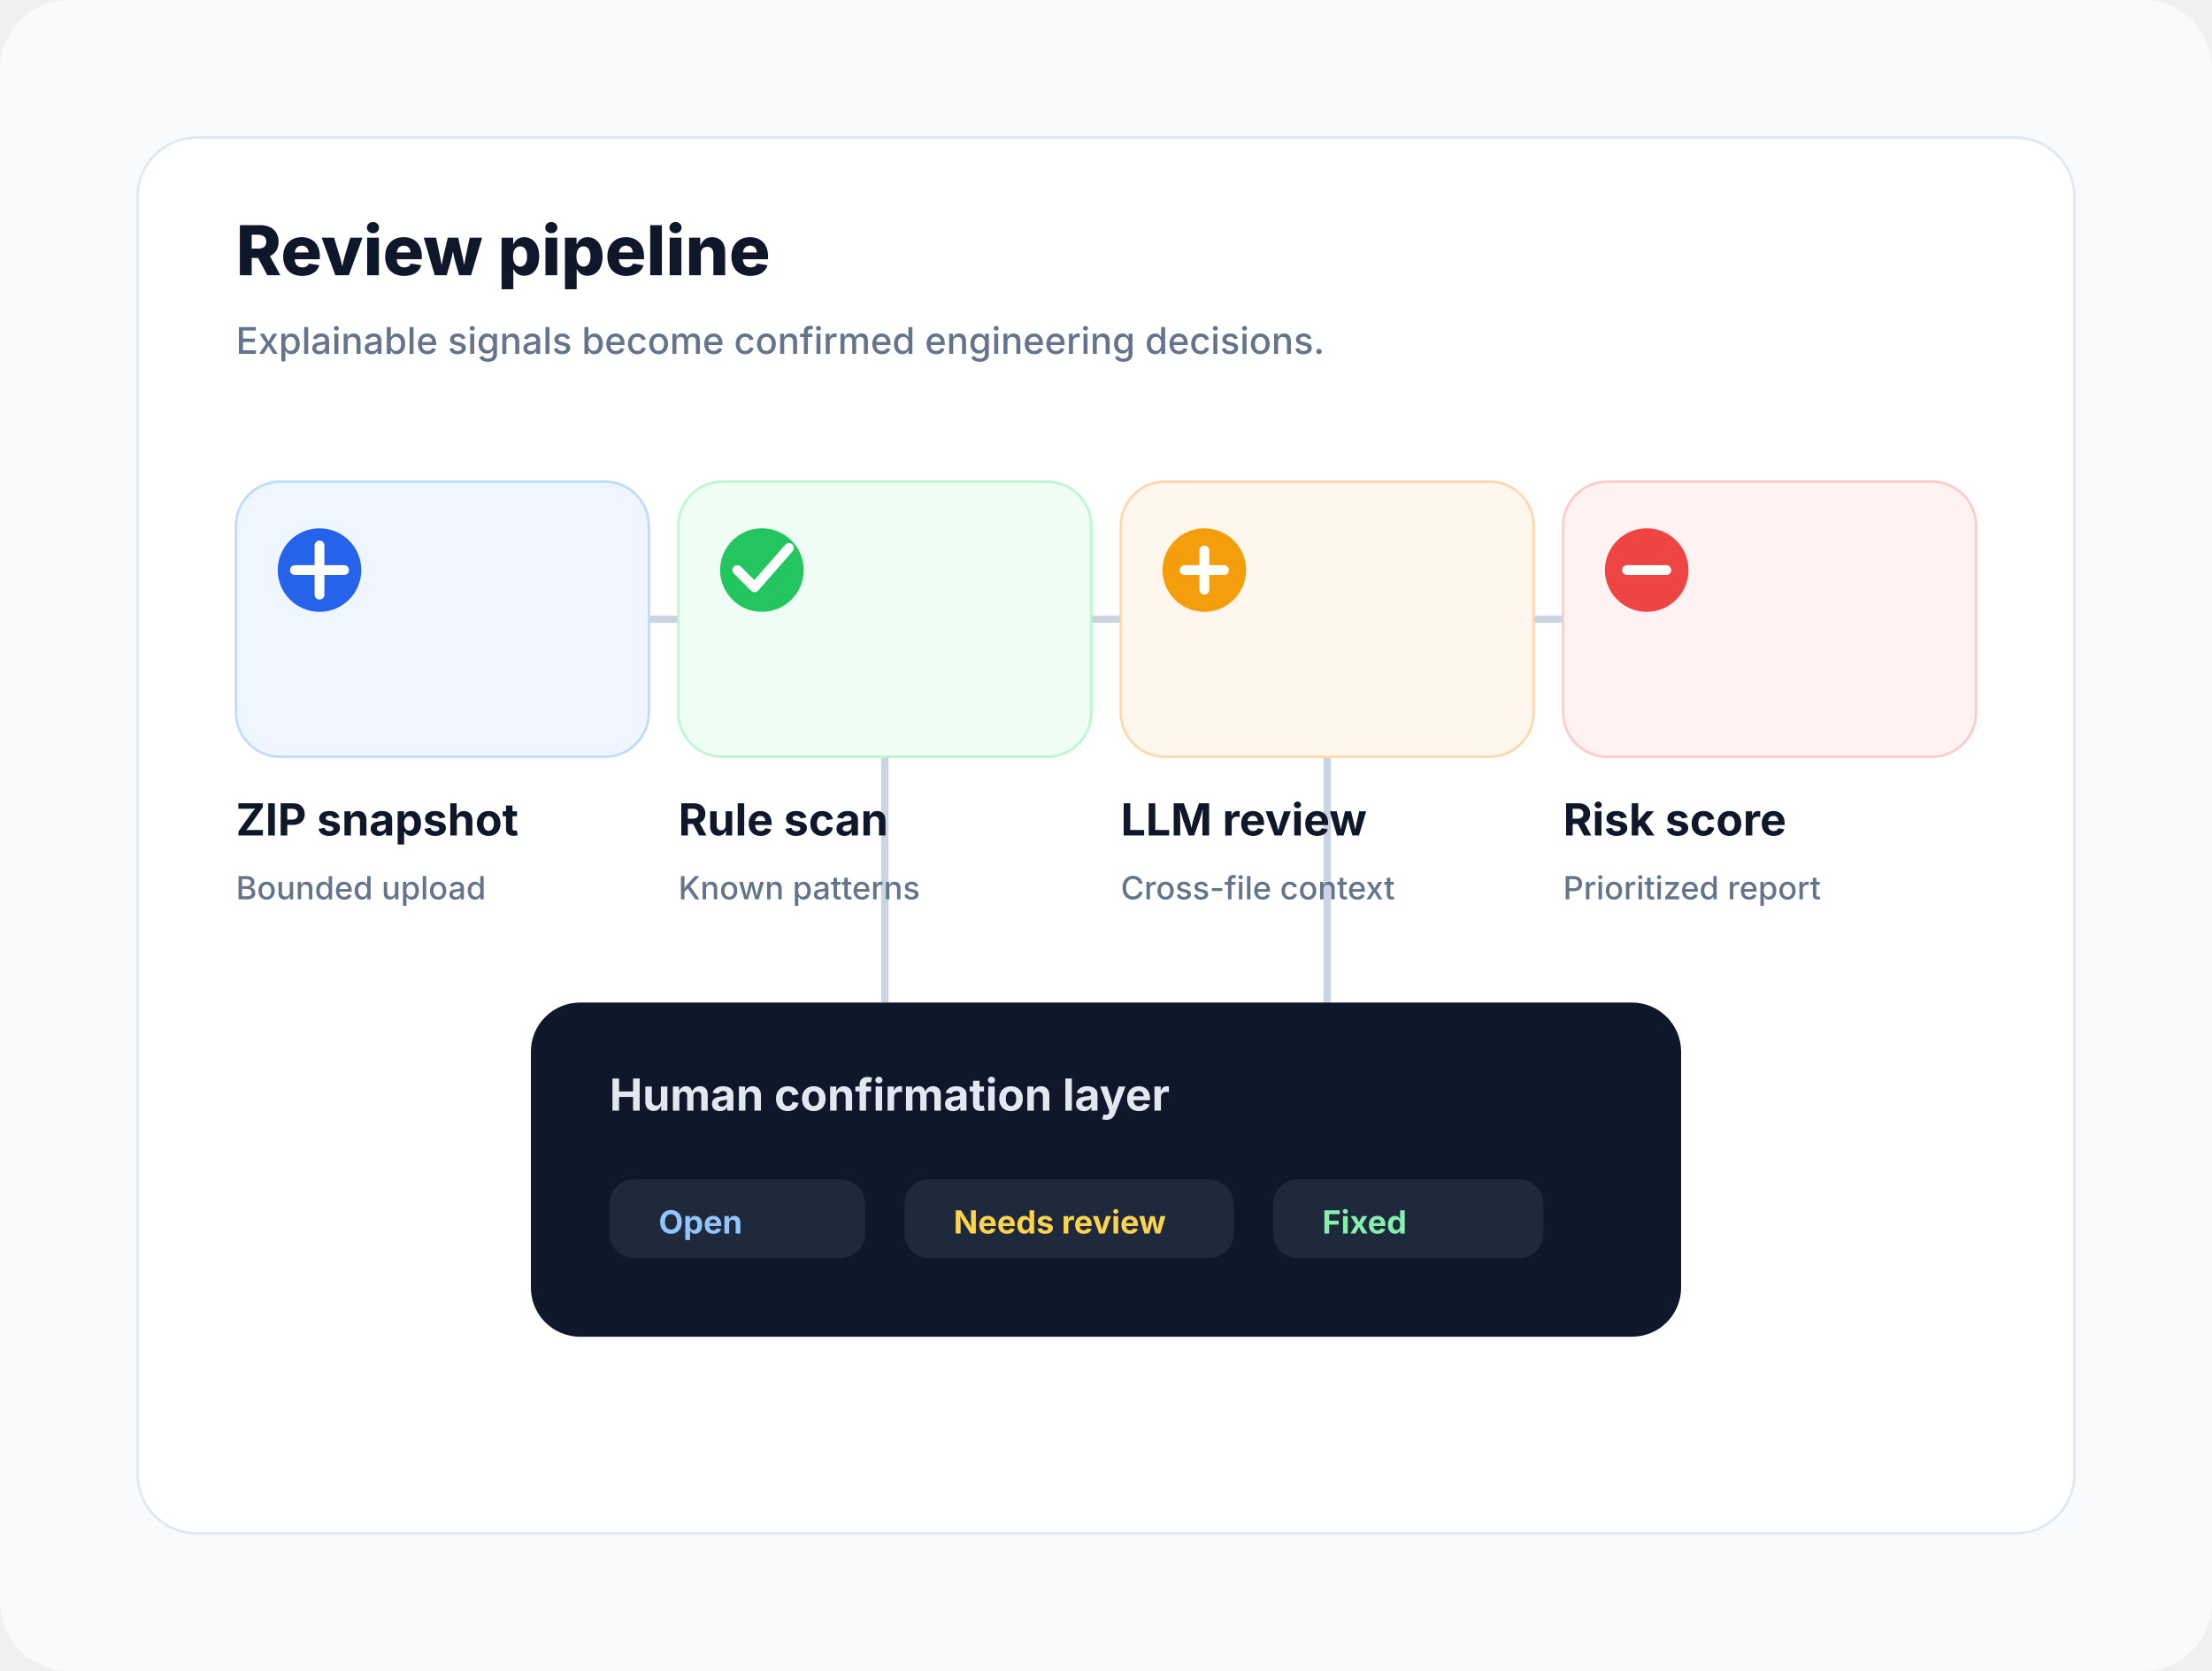
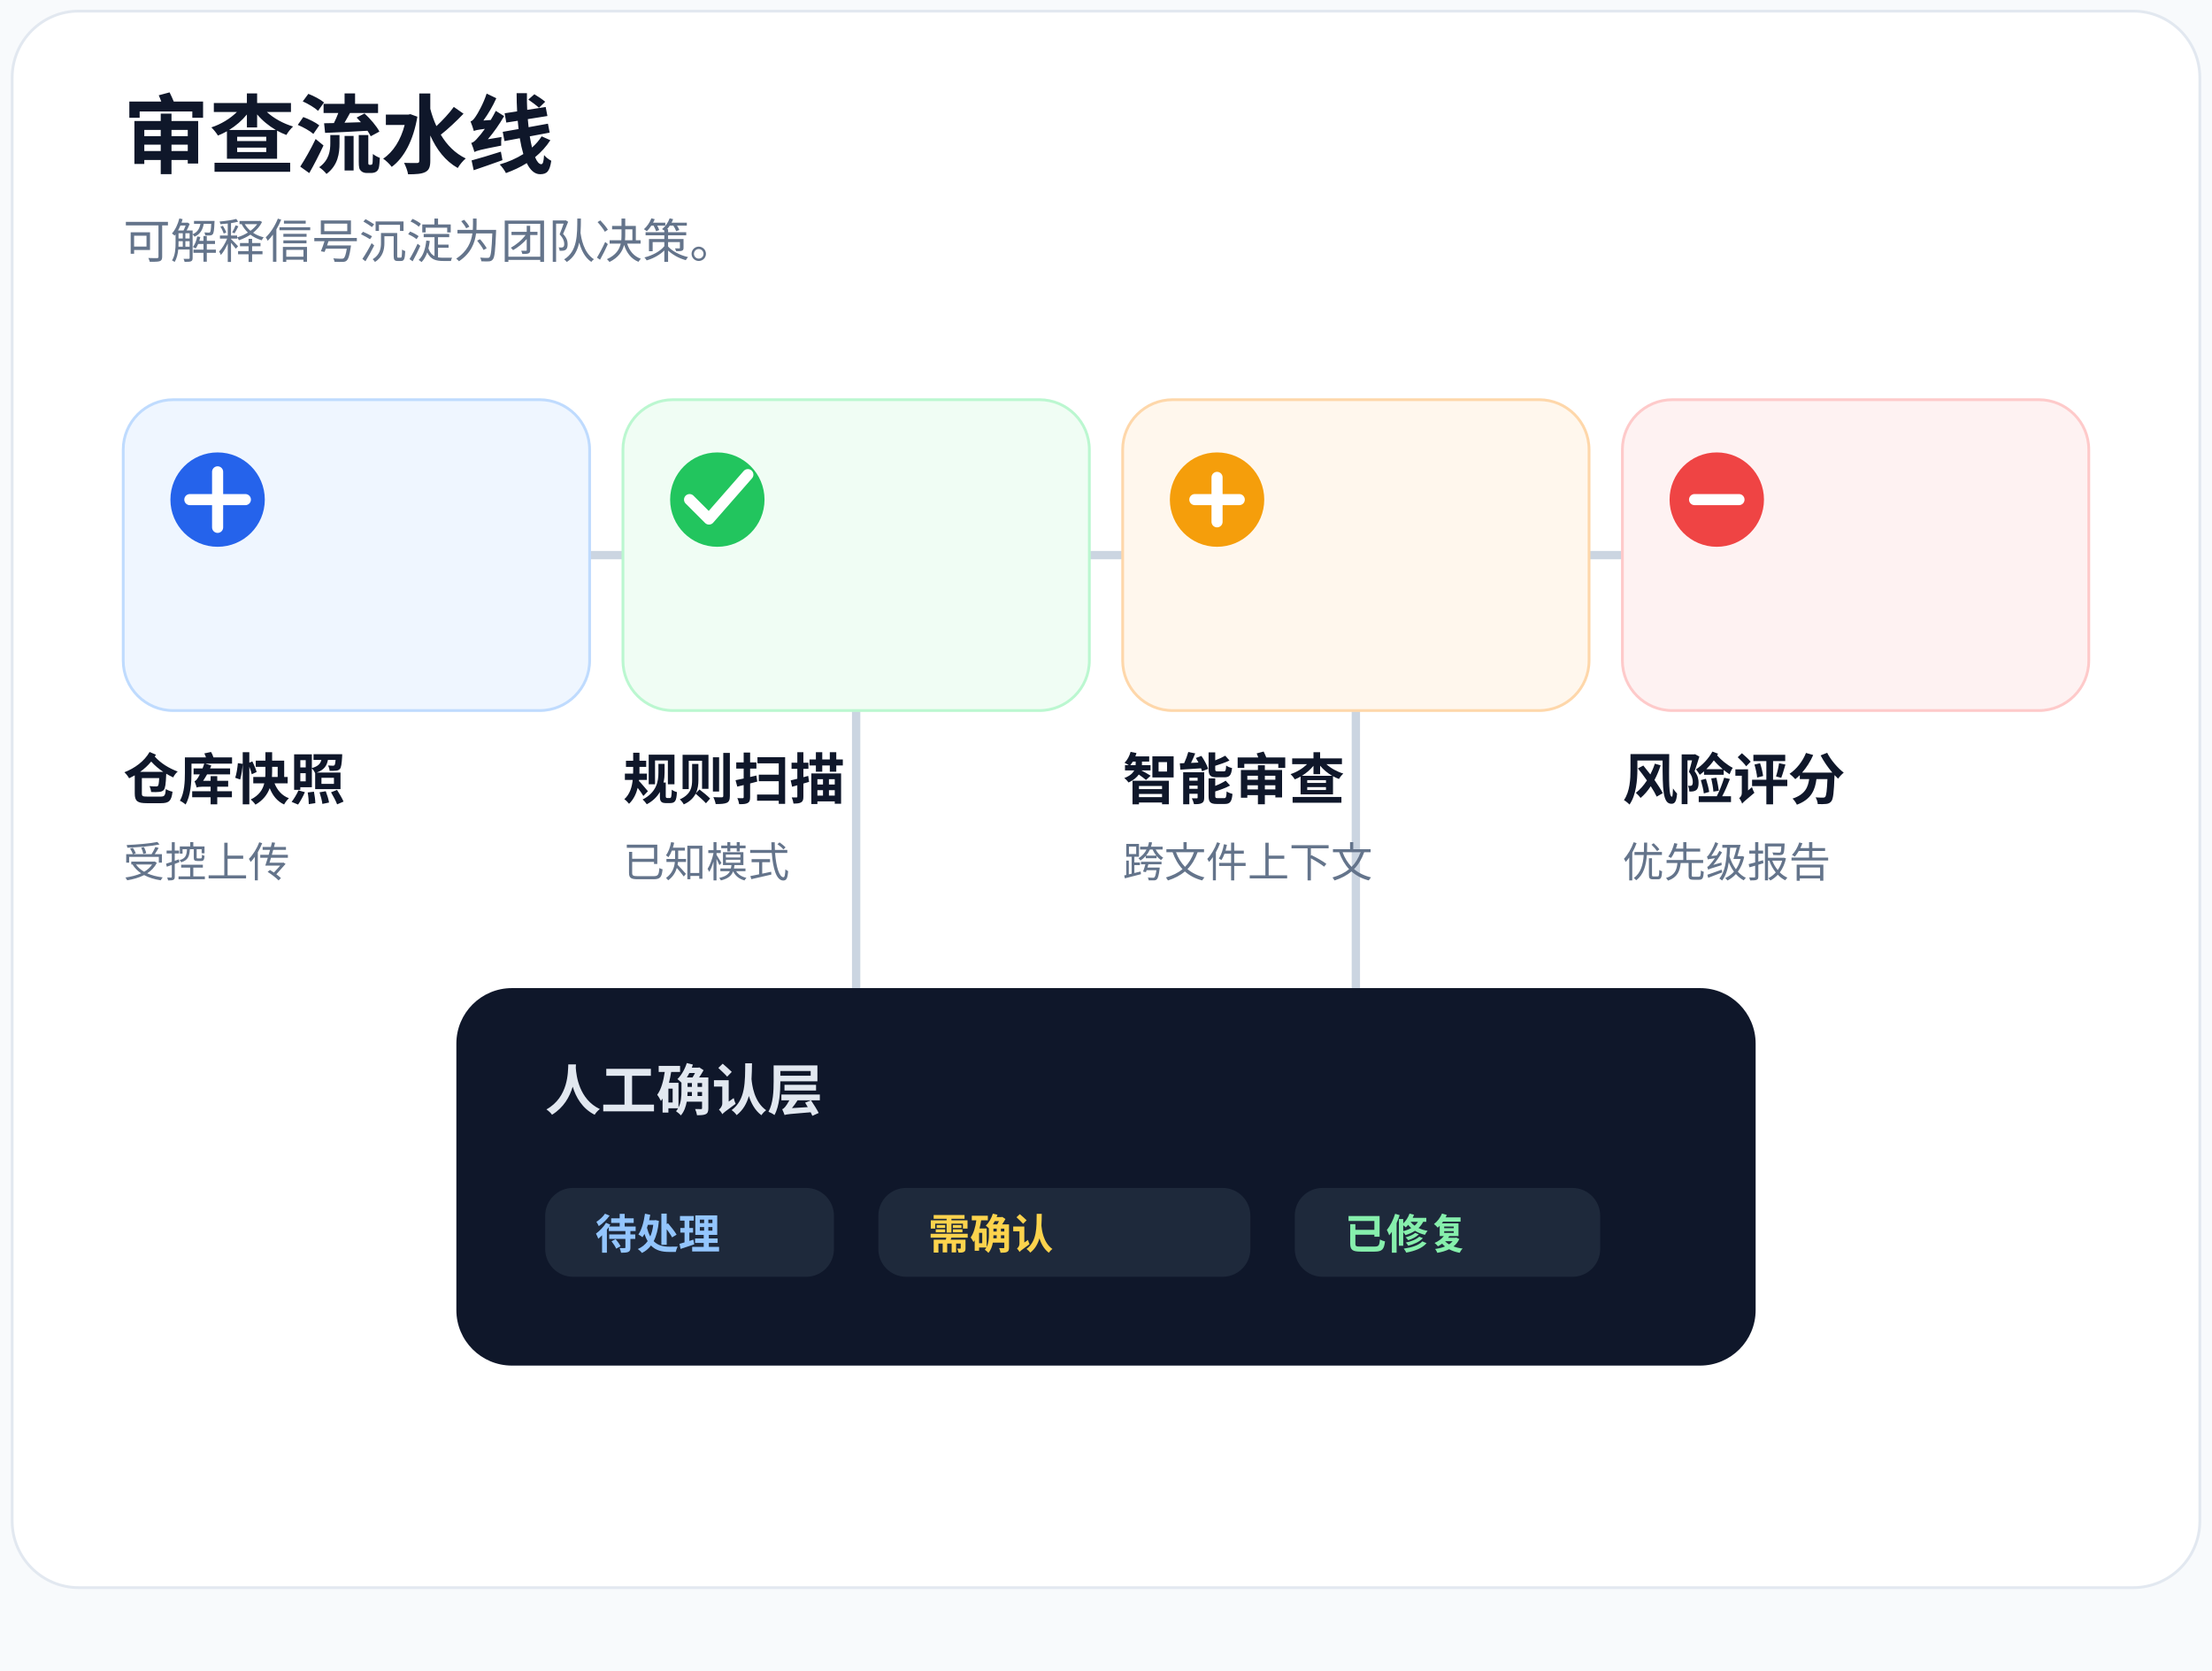
- <svg xmlns="http://www.w3.org/2000/svg" width="900" height="680" viewBox="0 0 900 680" fill="none" role="img" aria-labelledby="title desc">
+ <svg xmlns="http://www.w3.org/2000/svg" width="900" height="680" viewBox="52 52 796 602" fill="none" role="img" aria-labelledby="title desc">
  <rect width="900" height="680" rx="28" fill="#F8FAFC" />
  <rect x="56" y="56" width="788" height="568" rx="24" fill="white" stroke="#E2E8F0" />
-   <text x="96" y="112" fill="#0F172A" font-family="Inter, Arial, sans-serif" font-size="28" font-weight="800">Review pipeline</text>
-   <text x="96" y="144" fill="#64748B" font-family="Inter, Arial, sans-serif" font-size="15" font-weight="500">Explainable signals become confirmed engineering decisions.</text>
+   <text x="96" y="112" fill="#0F172A" font-family="Microsoft YaHei, Noto Sans SC, Arial, sans-serif" font-size="31" font-weight="800">审查流水线</text>
+   <text x="96" y="145" fill="#64748B" font-family="Microsoft YaHei, Noto Sans SC, Arial, sans-serif" font-size="17" font-weight="500">可解释信号沉淀为团队决策。</text>
  <g stroke="#CBD5E1" stroke-width="3">
    <path d="M180 252H720" />
    <path d="M360 252V408" />
    <path d="M540 252V408" />
  </g>
  <g>
    <rect x="96" y="196" width="168" height="112" rx="18" fill="#EFF6FF" stroke="#BFDBFE" />
    <circle cx="130" cy="232" r="17" fill="#2563EB" />
    <path d="M120 232H140M130 222V242" stroke="white" stroke-width="4" stroke-linecap="round" />
-     <text x="96" y="340" fill="#0F172A" font-family="Inter, Arial, sans-serif" font-size="18" font-weight="700">ZIP snapshot</text>
-     <text x="96" y="366" fill="#64748B" font-family="Inter, Arial, sans-serif" font-size="13" font-weight="500">Bounded upload</text>
+     <text x="96" y="340" fill="#0F172A" font-family="Microsoft YaHei, Noto Sans SC, Arial, sans-serif" font-size="20" font-weight="700">仓库快照</text>
+     <text x="96" y="368" fill="#64748B" font-family="Microsoft YaHei, Noto Sans SC, Arial, sans-serif" font-size="15" font-weight="500">受控上传</text>
    <rect x="276" y="196" width="168" height="112" rx="18" fill="#F0FDF4" stroke="#BBF7D0" />
    <circle cx="310" cy="232" r="17" fill="#22C55E" />
    <path d="M300 232L307 239L321 223" stroke="white" stroke-width="4" stroke-linecap="round" stroke-linejoin="round" />
-     <text x="276" y="340" fill="#0F172A" font-family="Inter, Arial, sans-serif" font-size="18" font-weight="700">Rule scan</text>
-     <text x="276" y="366" fill="#64748B" font-family="Inter, Arial, sans-serif" font-size="13" font-weight="500">Known patterns</text>
+     <text x="276" y="340" fill="#0F172A" font-family="Microsoft YaHei, Noto Sans SC, Arial, sans-serif" font-size="20" font-weight="700">规则扫描</text>
+     <text x="276" y="368" fill="#64748B" font-family="Microsoft YaHei, Noto Sans SC, Arial, sans-serif" font-size="15" font-weight="500">已知模式</text>
    <rect x="456" y="196" width="168" height="112" rx="18" fill="#FFF7ED" stroke="#FED7AA" />
    <circle cx="490" cy="232" r="17" fill="#F59E0B" />
    <path d="M482 232H498M490 224V240" stroke="white" stroke-width="4" stroke-linecap="round" />
-     <text x="456" y="340" fill="#0F172A" font-family="Inter, Arial, sans-serif" font-size="18" font-weight="700">LLM review</text>
-     <text x="456" y="366" fill="#64748B" font-family="Inter, Arial, sans-serif" font-size="13" font-weight="500">Cross-file context</text>
+     <text x="456" y="340" fill="#0F172A" font-family="Microsoft YaHei, Noto Sans SC, Arial, sans-serif" font-size="20" font-weight="700">智能审查</text>
+     <text x="456" y="368" fill="#64748B" font-family="Microsoft YaHei, Noto Sans SC, Arial, sans-serif" font-size="15" font-weight="500">跨文件上下文</text>
    <rect x="636" y="196" width="168" height="112" rx="18" fill="#FEF2F2" stroke="#FECACA" />
    <circle cx="670" cy="232" r="17" fill="#EF4444" />
    <path d="M662 232H678" stroke="white" stroke-width="4" stroke-linecap="round" />
-     <text x="636" y="340" fill="#0F172A" font-family="Inter, Arial, sans-serif" font-size="18" font-weight="700">Risk score</text>
-     <text x="636" y="366" fill="#64748B" font-family="Inter, Arial, sans-serif" font-size="13" font-weight="500">Prioritized report</text>
+     <text x="636" y="340" fill="#0F172A" font-family="Microsoft YaHei, Noto Sans SC, Arial, sans-serif" font-size="20" font-weight="700">风险评分</text>
+     <text x="636" y="368" fill="#64748B" font-family="Microsoft YaHei, Noto Sans SC, Arial, sans-serif" font-size="15" font-weight="500">优先级报告</text>
  </g>
  <g>
    <rect x="216" y="408" width="468" height="136" rx="20" fill="#0F172A" />
-     <text x="248" y="452" fill="#E2E8F0" font-family="Inter, Arial, sans-serif" font-size="18" font-weight="700">Human confirmation layer</text>
+     <text x="248" y="452" fill="#E2E8F0" font-family="Microsoft YaHei, Noto Sans SC, Arial, sans-serif" font-size="20" font-weight="700">人工确认层</text>
    <rect x="248" y="480" width="104" height="32" rx="10" fill="#1E293B" />
-     <text x="268" y="502" fill="#93C5FD" font-family="Inter, Arial, sans-serif" font-size="13" font-weight="700">Open</text>
+     <text x="266" y="502" fill="#93C5FD" font-family="Microsoft YaHei, Noto Sans SC, Arial, sans-serif" font-size="15" font-weight="700">待处理</text>
    <rect x="368" y="480" width="134" height="32" rx="10" fill="#1E293B" />
-     <text x="388" y="502" fill="#FCD34D" font-family="Inter, Arial, sans-serif" font-size="13" font-weight="700">Needs review</text>
+     <text x="386" y="502" fill="#FCD34D" font-family="Microsoft YaHei, Noto Sans SC, Arial, sans-serif" font-size="15" font-weight="700">需确认</text>
    <rect x="518" y="480" width="110" height="32" rx="10" fill="#1E293B" />
-     <text x="538" y="502" fill="#86EFAC" font-family="Inter, Arial, sans-serif" font-size="13" font-weight="700">Fixed</text>
+     <text x="536" y="502" fill="#86EFAC" font-family="Microsoft YaHei, Noto Sans SC, Arial, sans-serif" font-size="15" font-weight="700">已修复</text>
  </g>
</svg>
